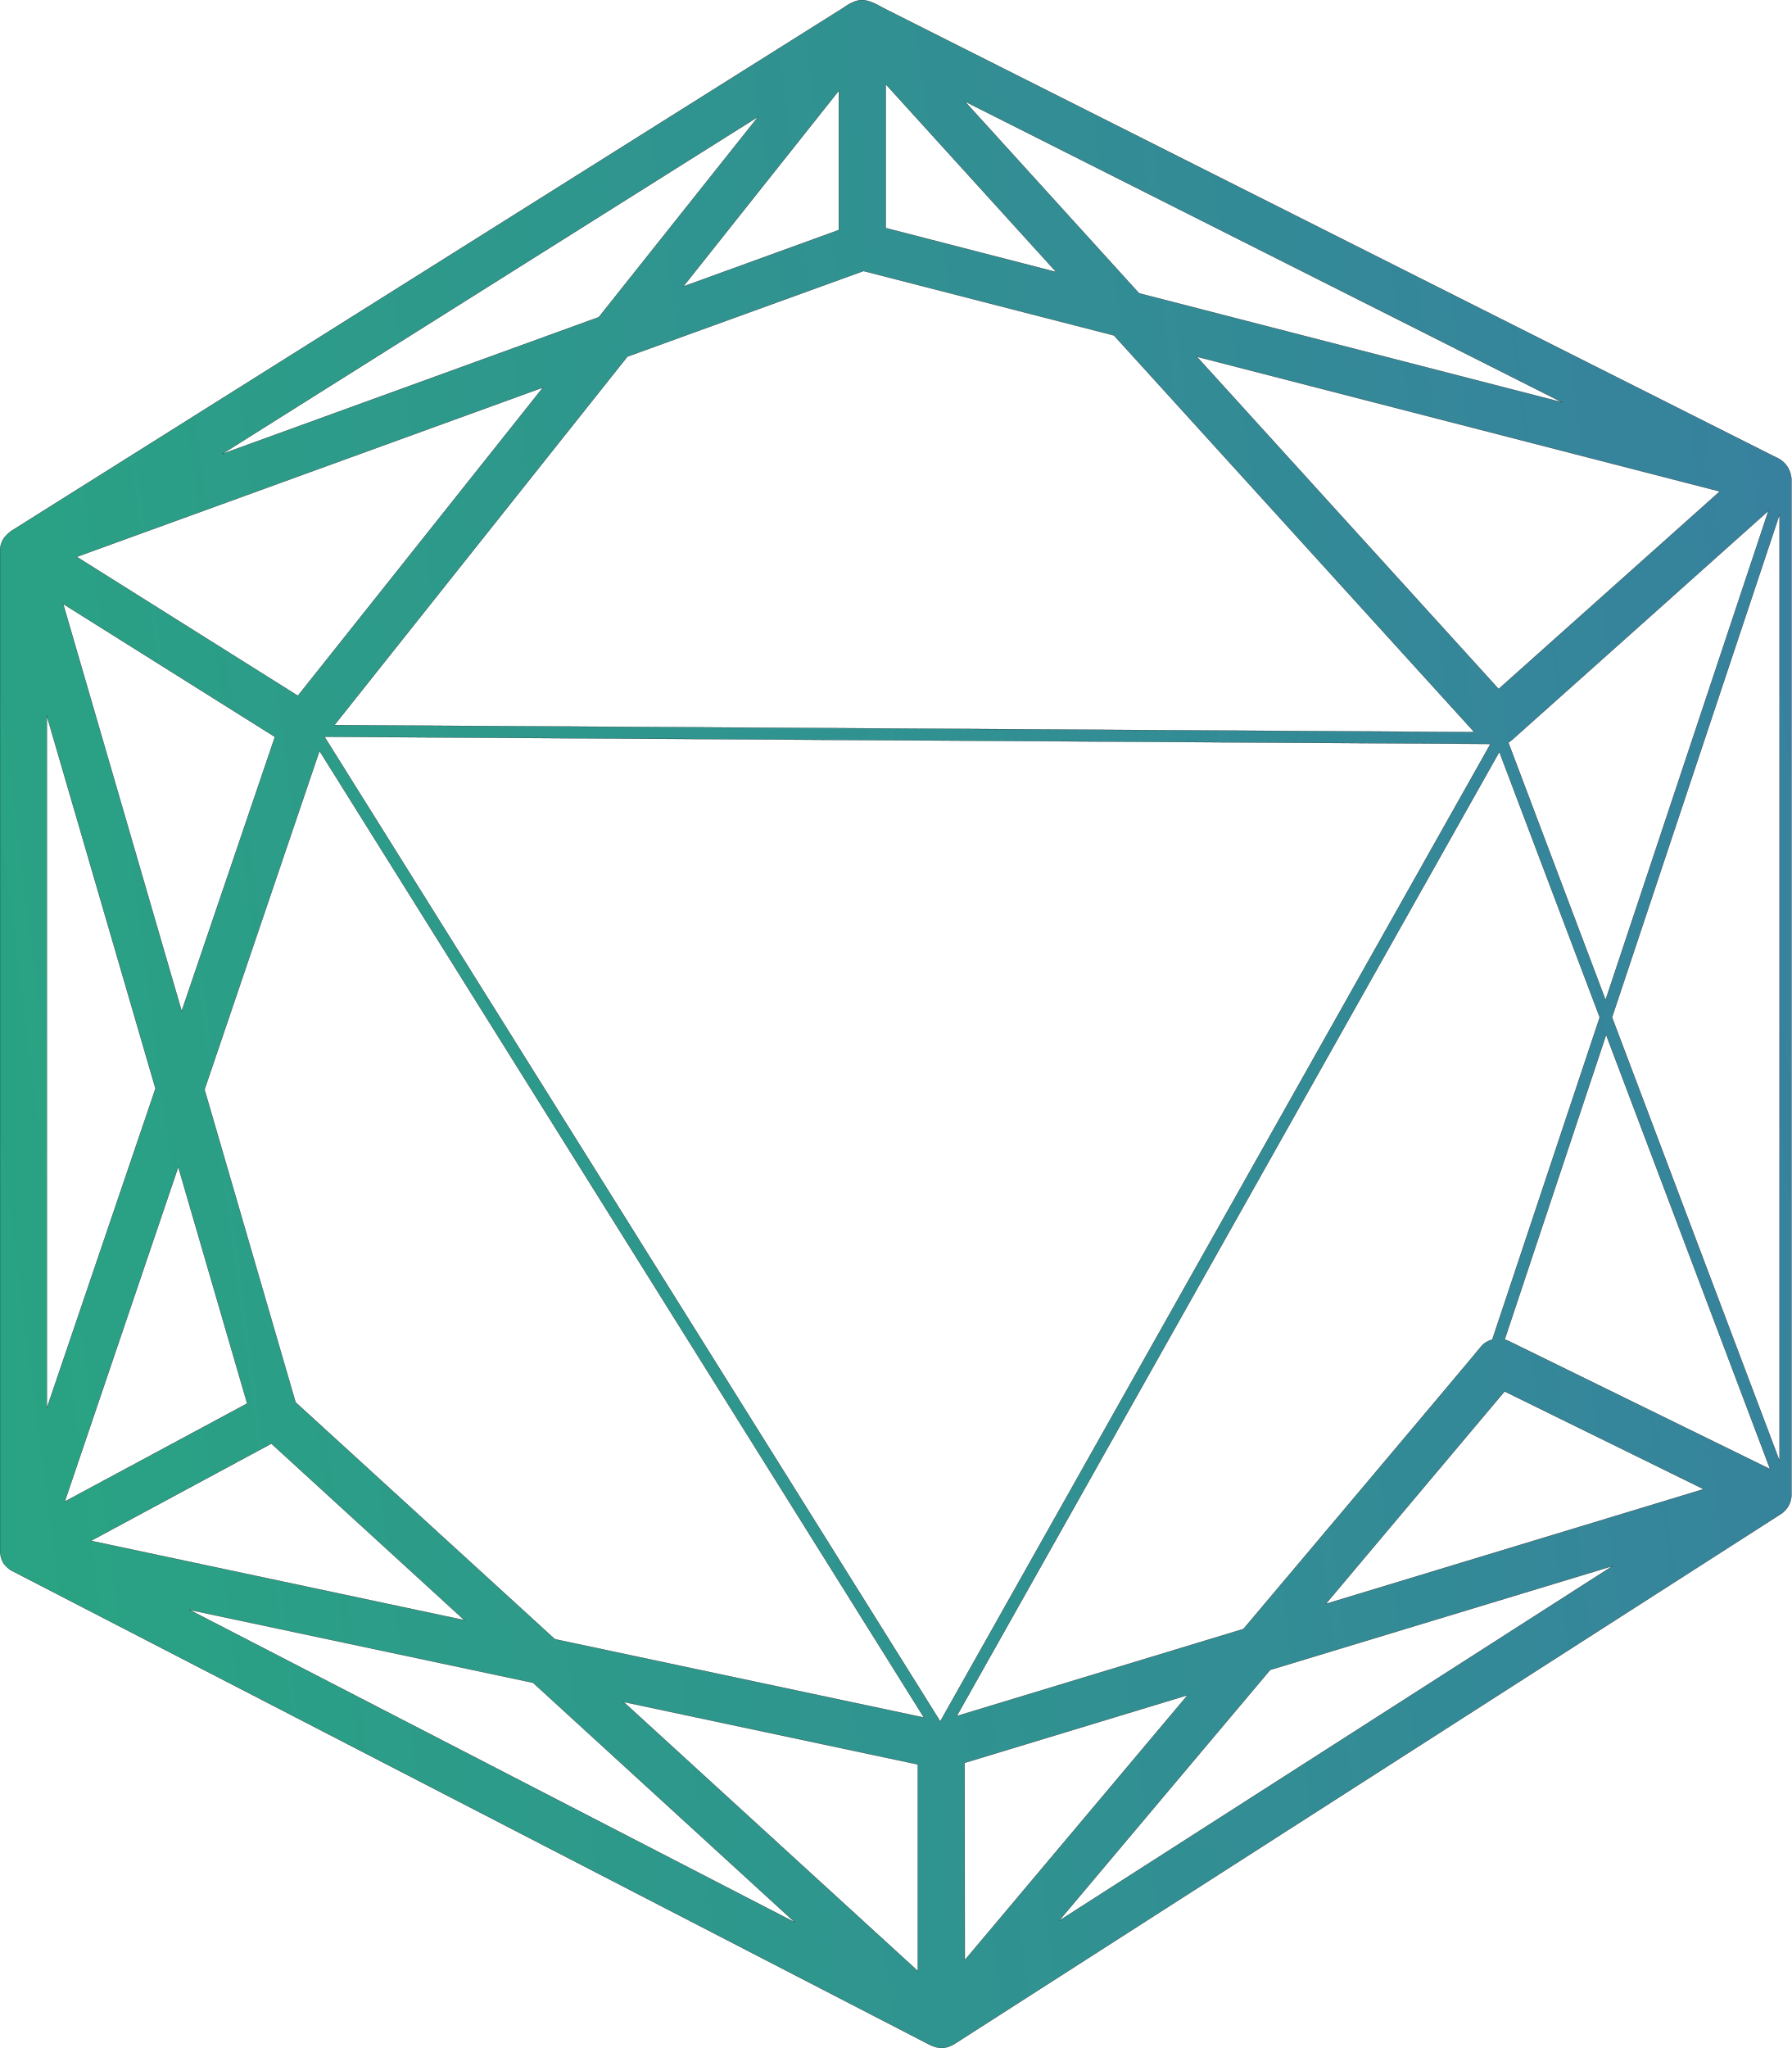
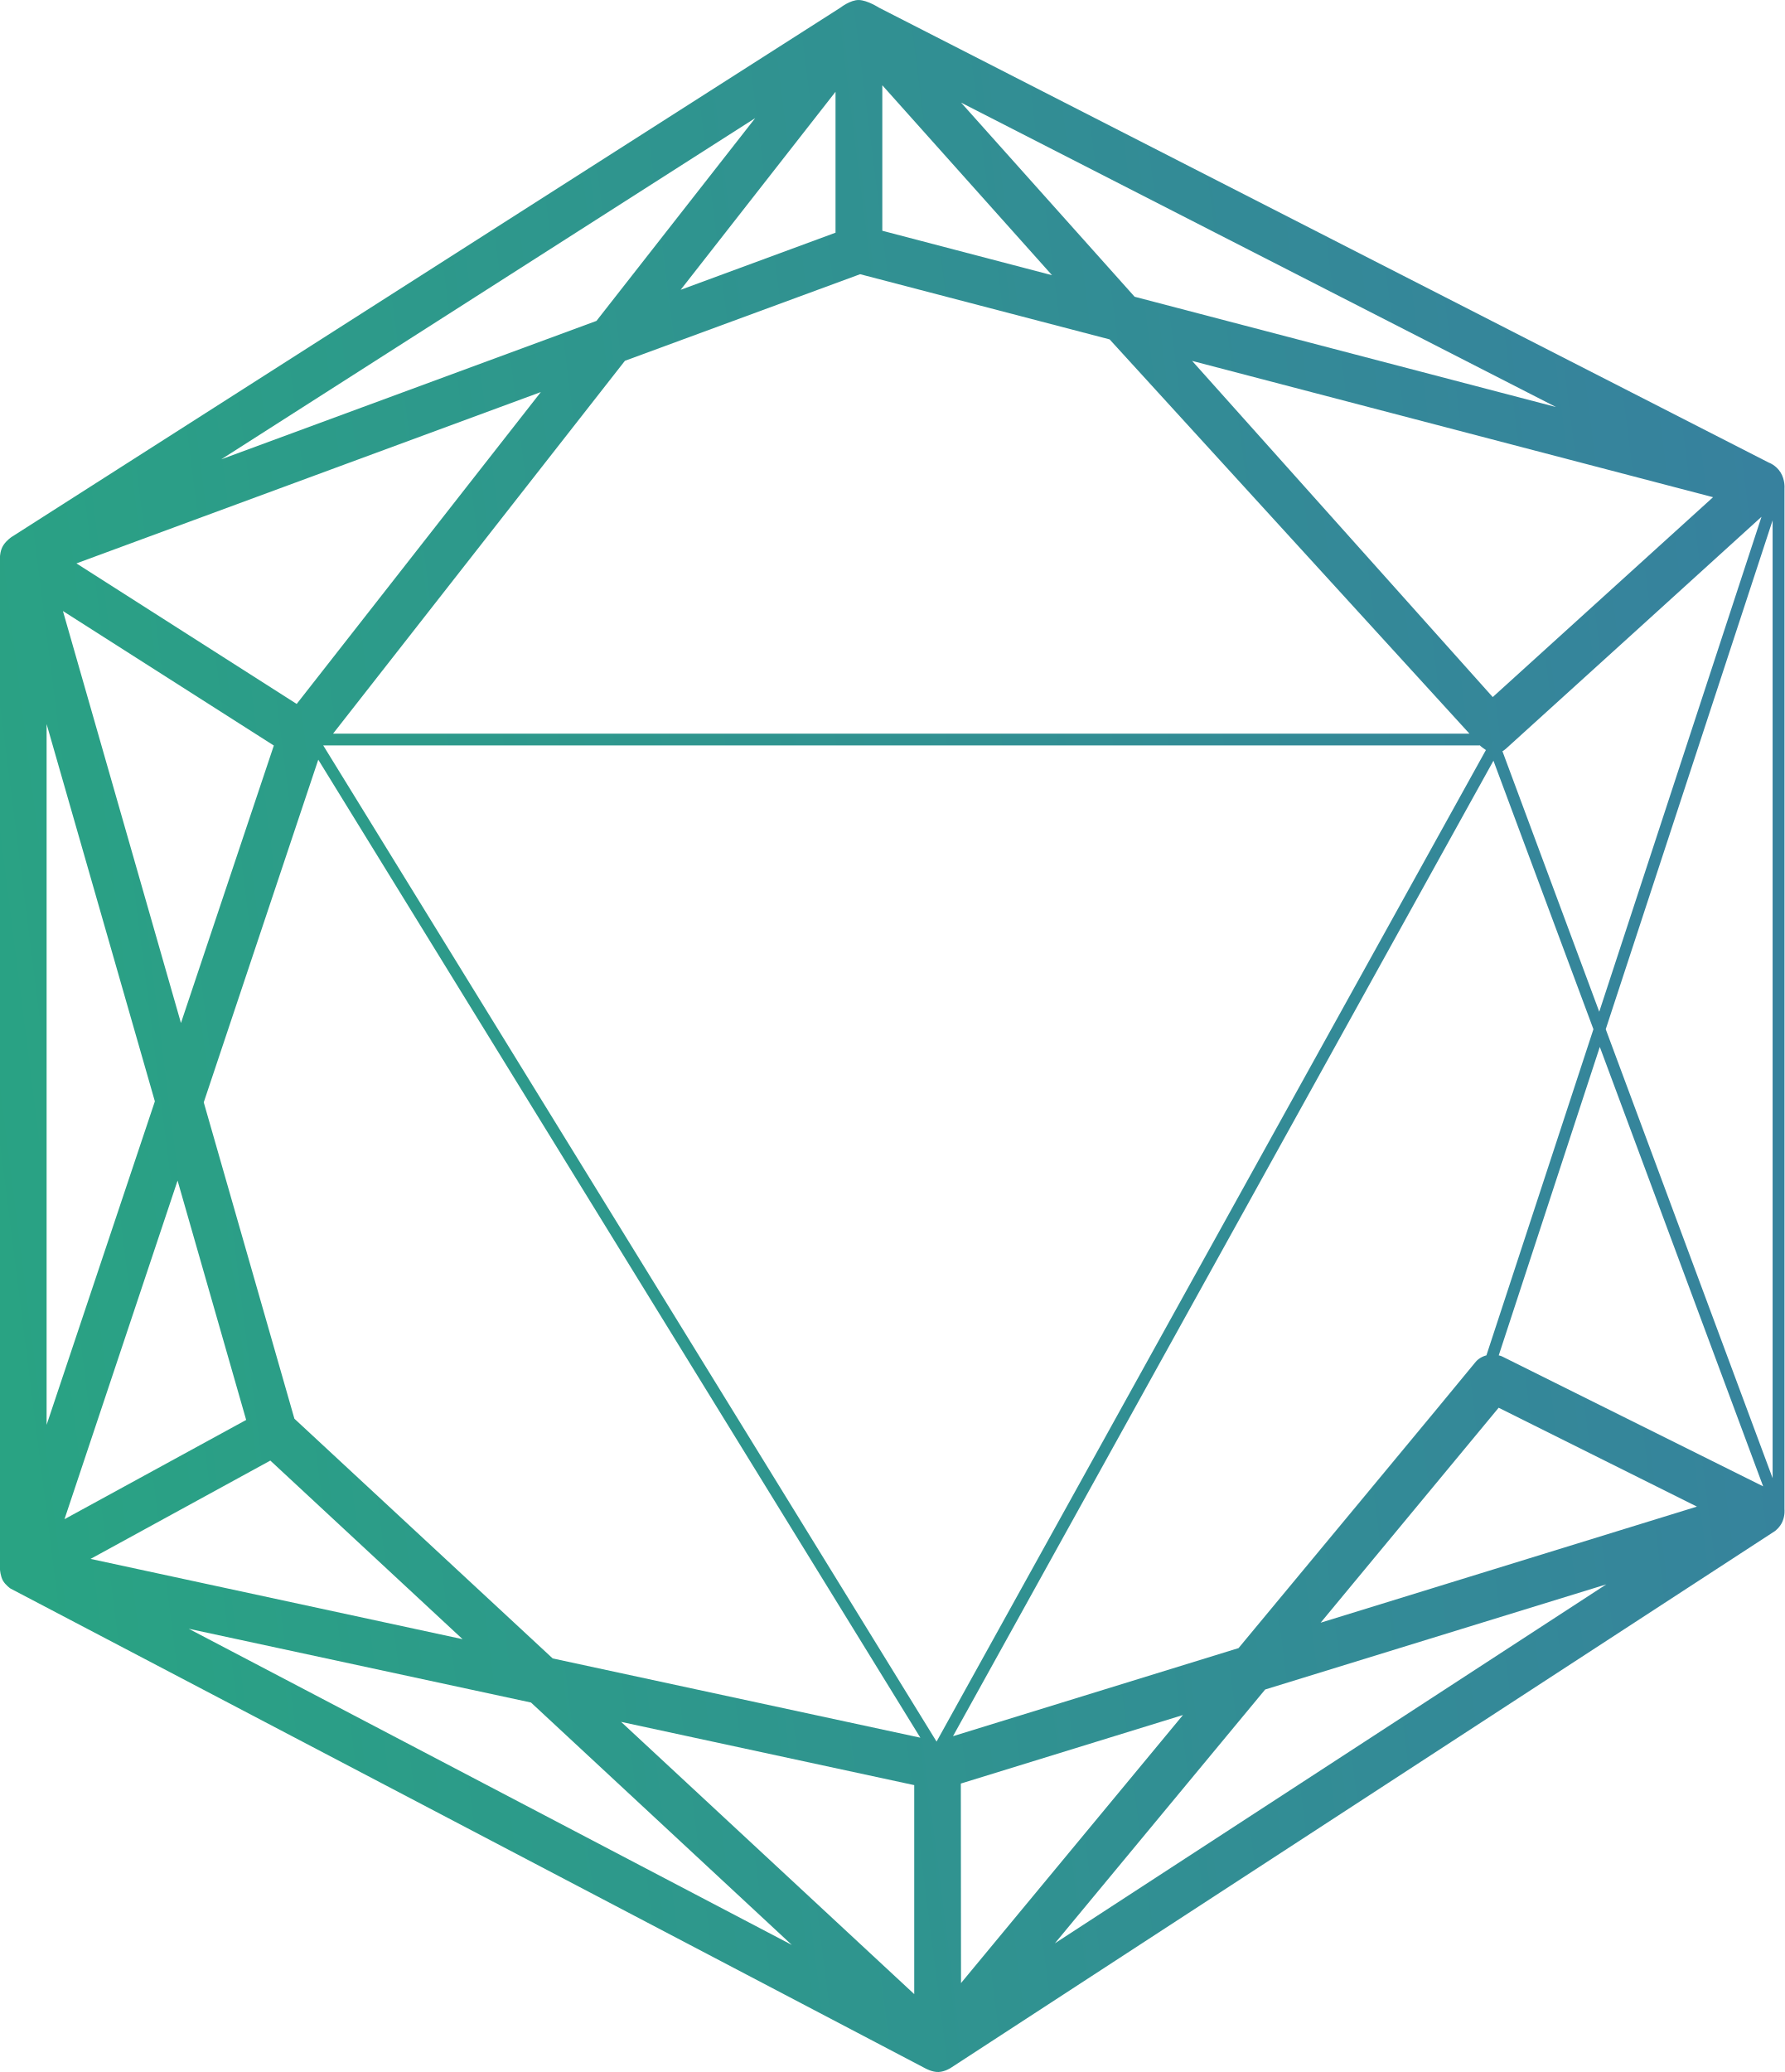
- <svg xmlns="http://www.w3.org/2000/svg" width="42" height="48" viewBox="0 0 42 48" fill="none">
-   <path fill-rule="evenodd" clip-rule="evenodd" d="M19.782 0.176L0.273 12.439C0.273 12.439 0.159 12.513 0.082 12.627C0.004 12.741 0 12.892 0 12.892V36.363C0 36.363 0.011 36.518 0.071 36.62C0.131 36.721 0.245 36.798 0.245 36.798L21.778 47.916C21.778 47.916 21.942 48.006 22.092 48C22.242 47.993 22.379 47.903 22.379 47.903L41.773 35.469C41.773 35.469 41.893 35.385 41.953 35.243C42.013 35.1 41.998 34.965 41.998 34.965V11.31C41.998 11.31 42.016 11.116 41.906 10.944C41.797 10.771 41.627 10.715 41.627 10.715L20.684 0.176C20.684 0.176 20.411 0.002 20.211 2.37422e-05C20.011 -0.002 19.782 0.176 19.782 0.176ZM14.038 7.433L5.208 10.64L17.774 2.736L14.038 7.433ZM6.983 16.307L1.799 13.051L12.729 9.082L6.983 16.307ZM19.664 5.391V2.126L16.019 6.714L19.664 5.391ZM20.765 5.345V1.975L24.76 6.375L20.765 5.345ZM26.703 6.874L22.62 2.378L36.621 9.429L26.703 6.874ZM4.259 23.699L1.481 14.155L6.445 17.271L4.259 23.699ZM1.097 33.008V16.773L3.645 25.513L1.097 33.008ZM5.794 32.894L1.518 35.193L4.179 27.349L5.794 32.894ZM6.362 33.835L2.132 36.113L10.887 37.973L6.362 33.835ZM12.497 39.44L4.441 37.731L18.636 45.056L12.497 39.44ZM40.317 11.518L28.057 8.36L35.132 16.148L40.317 11.518ZM21.517 41.354L14.618 39.889L21.517 46.196V41.354ZM27.841 39.73L22.613 41.317L22.618 45.94L27.841 39.73ZM37.804 36.704L24.826 45.019L29.776 39.139L37.804 36.704ZM39.938 34.902L31.081 37.591L35.272 32.611L39.938 34.902ZM41.719 34.243V12.054L37.791 23.843L41.719 34.243ZM4.795 25.537L7.49 17.599L21.66 40.255L13.008 38.419L6.929 32.866L4.795 25.537ZM26.115 7.862L34.561 17.159L7.839 16.995L14.708 8.358L20.244 6.352L26.115 7.862ZM41.457 11.972L37.639 23.438L35.359 17.4C35.359 17.4 35.363 17.411 35.441 17.346C35.519 17.281 41.457 11.972 41.457 11.972ZM37.652 24.253L41.496 34.432C41.496 34.432 35.394 31.444 35.359 31.426C35.325 31.409 35.273 31.398 35.273 31.398L37.652 24.253ZM34.714 31.568C34.61 31.705 29.149 38.18 29.149 38.18L22.429 40.22L35.149 17.622L37.502 23.843L34.983 31.398C34.983 31.398 34.818 31.431 34.714 31.568ZM22.042 40.345L34.941 17.436L7.607 17.268L22.042 40.345Z" fill="url(#paint0_linear_225_5151)" stroke="black" stroke-width="0.005" />
+ <svg xmlns="http://www.w3.org/2000/svg" width="87" height="101" viewBox="0 0 87 101" fill="none">
+   <path fill-rule="evenodd" clip-rule="evenodd" d="M40.977 0.37L0.565 26.175C0.565 26.175 0.329 26.329 0.169 26.57C0.009 26.81 0 27.127 0 27.127V76.515C0 76.515 0.023 76.841 0.147 77.054C0.271 77.267 0.507 77.431 0.507 77.431L45.112 100.823C45.112 100.823 45.45 101.014 45.762 101C46.073 100.986 46.357 100.796 46.357 100.796L86.53 74.633C86.53 74.633 86.779 74.456 86.903 74.157C87.028 73.858 86.996 73.572 86.996 73.572V23.799C86.996 23.799 87.032 23.391 86.805 23.028C86.579 22.666 86.227 22.548 86.227 22.548L42.845 0.37C42.845 0.37 42.279 0.006 41.866 0.001C41.452 -0.004 40.977 0.37 40.977 0.37ZM29.079 15.642L10.787 22.389L36.818 5.757L29.079 15.642ZM14.464 34.314L3.726 27.463L26.367 19.111L14.464 34.314ZM40.733 11.343V4.474L33.183 14.127L40.733 11.343ZM43.014 11.248V4.156L51.288 13.415L43.014 11.248ZM55.314 14.465L46.855 5.003L75.859 19.841L55.314 14.465ZM8.822 49.867L3.068 29.785L13.35 36.341L8.822 49.867ZM2.272 69.455V35.294L7.55 53.685L2.272 69.455ZM12.001 69.215L3.144 74.053L8.657 57.548L12.001 69.215ZM13.179 71.196L4.415 75.989L22.552 79.902L13.179 71.196ZM25.887 82.99L9.2 79.394L38.603 94.806L25.887 82.99ZM83.514 24.236L58.118 17.592L72.773 33.979L83.514 24.236ZM44.57 87.016L30.28 83.933L44.57 97.204V87.016ZM57.671 83.599L46.842 86.939L46.851 96.665L57.671 83.599ZM78.308 77.231L51.426 94.729L61.679 82.355L78.308 77.231ZM82.728 73.44L64.383 79.099L73.062 68.62L82.728 73.44ZM86.418 72.054V25.363L78.282 50.17L86.418 72.054ZM9.933 53.734L15.516 37.031L44.868 84.704L26.945 80.841L14.353 69.156L9.933 53.734ZM54.096 16.544L71.637 35.761H16.238L30.466 17.587L41.933 13.366L54.096 16.544ZM85.876 25.191L77.966 49.318L73.244 36.613C73.244 36.613 73.252 36.636 73.413 36.5C73.575 36.364 85.876 25.191 85.876 25.191ZM77.993 51.032L85.956 72.452C85.956 72.452 73.315 66.163 73.244 66.127C73.173 66.09 73.066 66.068 73.066 66.068L77.993 51.032ZM71.908 66.425C71.692 66.713 60.381 80.337 60.381 80.337L46.46 84.631L72.808 37.08L77.682 50.17L72.465 66.068C72.465 66.068 72.124 66.138 71.908 66.425ZM45.659 84.894L72.443 36.556C72.443 36.556 72.5 36.613 72.276 36.444C72.052 36.275 72.171 36.336 72.171 36.336H15.758L45.659 84.894Z" fill="url(#paint0_linear_232_5274)" />
  <defs>
-     <linearGradient id="paint0_linear_225_5151" x1="42.905" y1="20.401" x2="-0.716" y2="25.996" gradientUnits="userSpaceOnUse">
+     <linearGradient id="paint0_linear_232_5274" x1="88.875" y1="42.926" x2="-1.529" y2="54.343" gradientUnits="userSpaceOnUse">
      <stop stop-color="#37819E" />
      <stop offset="1" stop-color="#29A383" />
    </linearGradient>
  </defs>
</svg>
